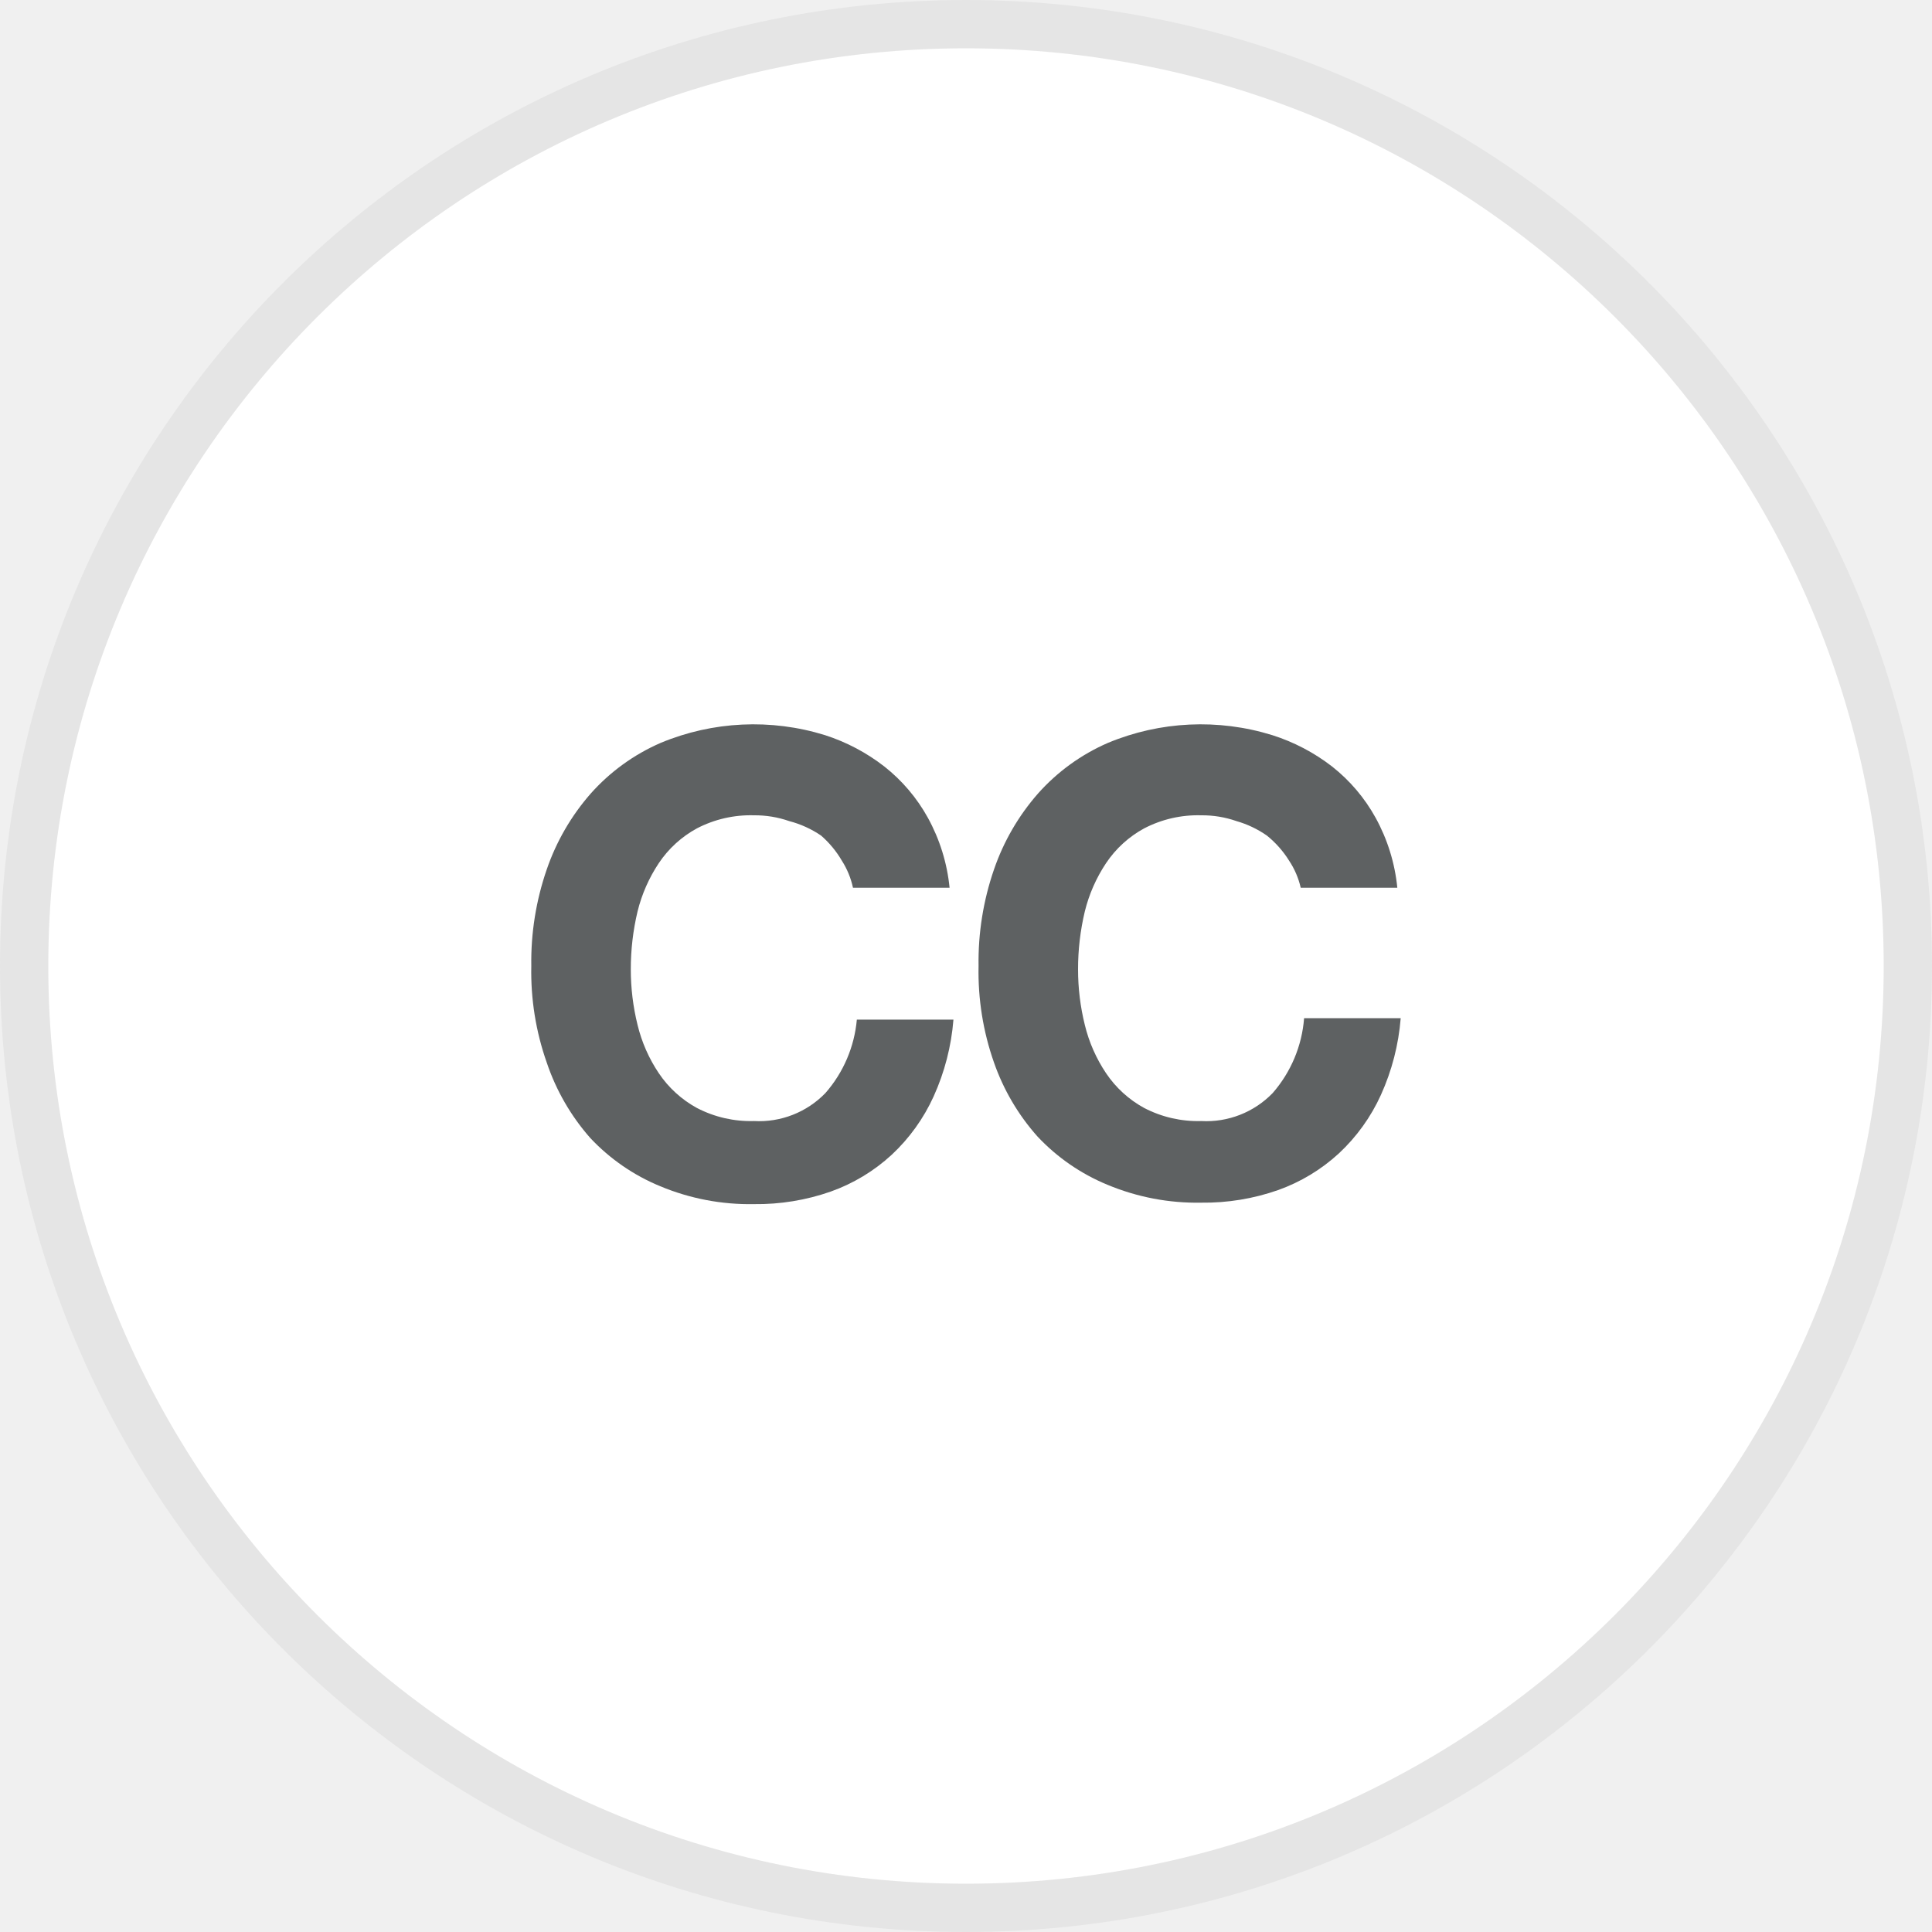
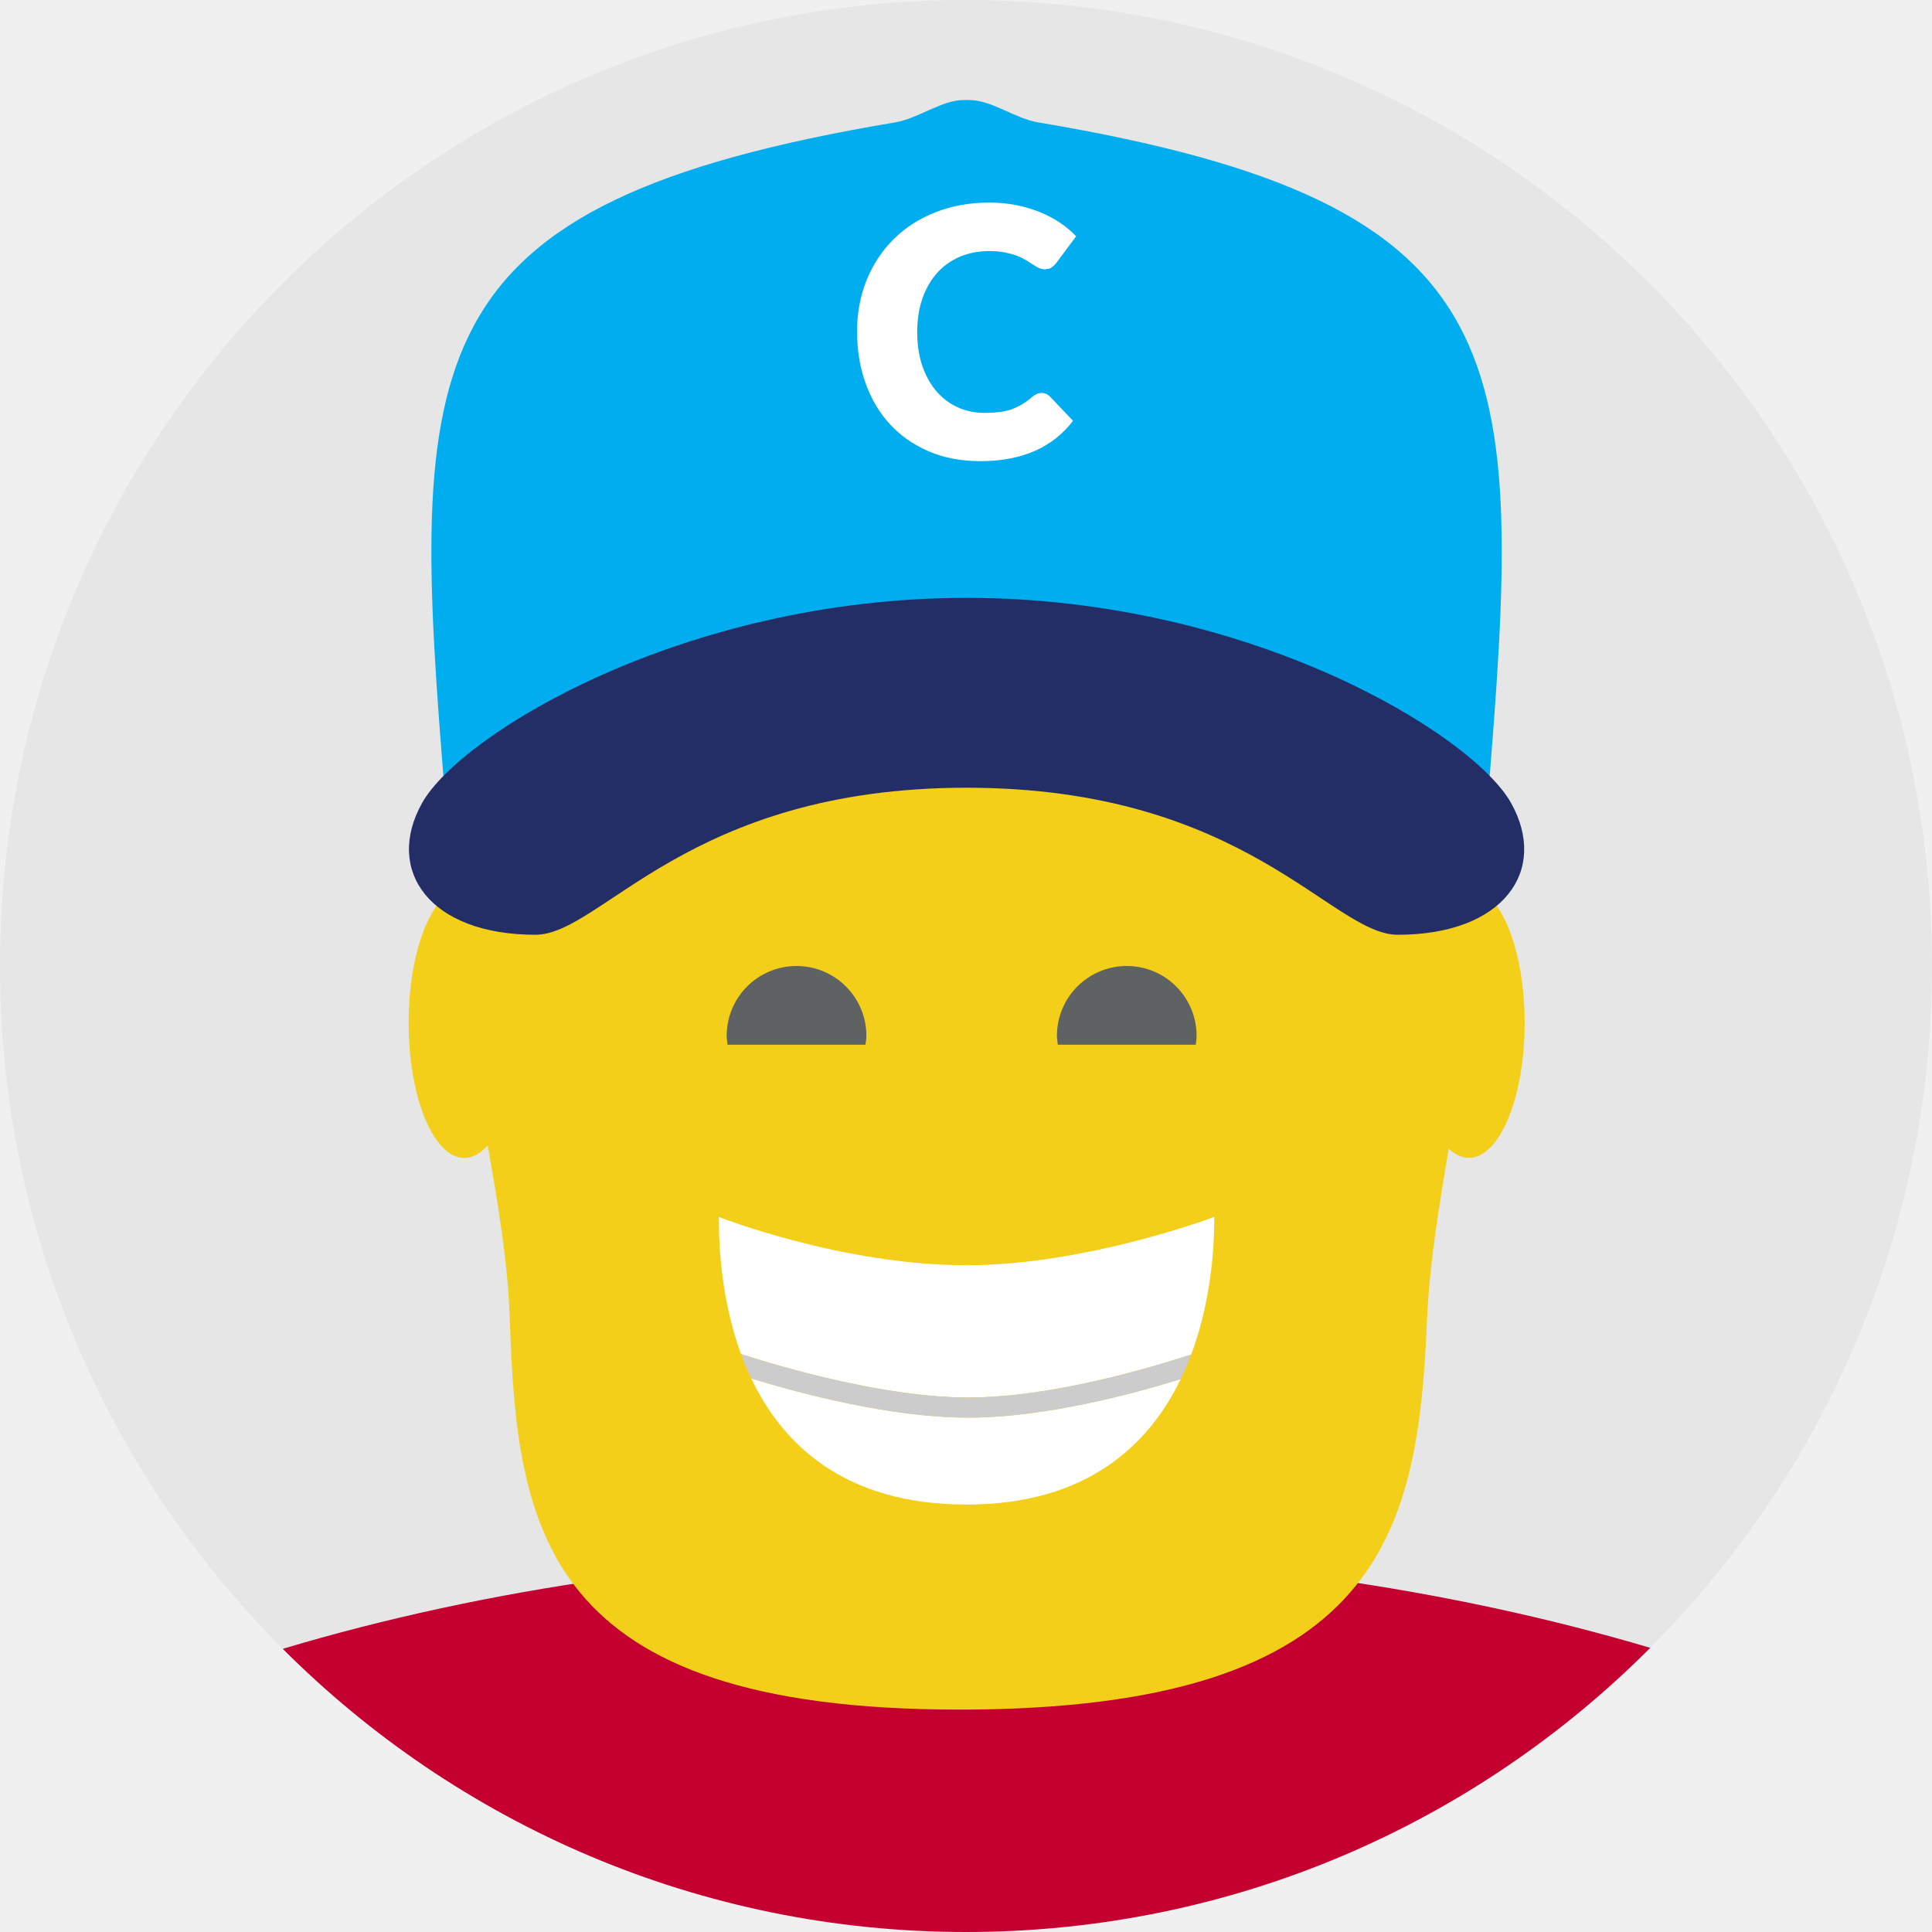
- <svg xmlns="http://www.w3.org/2000/svg" id="Layer_1" data-name="Layer 1" viewBox="0 0 40 40">
-   <defs>
-     <style>.cls-1{fill:#fff;}.cls-2{fill:#e5e5e5;}.cls-3{fill:#5e6162;}</style>
-   </defs>
-   <path class="cls-1" d="M20,39.5A19.5,19.5,0,1,1,39.5,20,19.52,19.52,0,0,1,20,39.5Z" />
-   <path class="cls-2" d="M20,1A19,19,0,1,1,1,20,19,19,0,0,1,20,1m0-1A20,20,0,1,0,40,20,20,20,0,0,0,20,0h0Z" />
-   <path class="cls-3" d="M17.43,17.82A2.08,2.08,0,0,0,17,17.3,2.12,2.12,0,0,0,16.34,17a2.15,2.15,0,0,0-.73-0.12,2.41,2.41,0,0,0-1.18.27,2.23,2.23,0,0,0-.79.72,3.17,3.17,0,0,0-.44,1,5.14,5.14,0,0,0-.14,1.2,4.78,4.78,0,0,0,.14,1.15,3.1,3.1,0,0,0,.44,1,2.25,2.25,0,0,0,.79.72,2.41,2.41,0,0,0,1.18.27,1.91,1.91,0,0,0,1.48-.58,2.67,2.67,0,0,0,.65-1.52h2a4.77,4.77,0,0,1-.41,1.59,3.8,3.8,0,0,1-.87,1.21,3.69,3.69,0,0,1-1.26.76,4.63,4.63,0,0,1-1.59.26,4.81,4.81,0,0,1-1.94-.37,4.16,4.16,0,0,1-1.45-1A4.56,4.56,0,0,1,11.32,22,5.66,5.66,0,0,1,11,20a5.85,5.85,0,0,1,.32-2,4.69,4.69,0,0,1,.91-1.57,4.15,4.15,0,0,1,1.45-1.05,5,5,0,0,1,3.4-.16,4,4,0,0,1,1.23.65,3.51,3.51,0,0,1,.9,1.06,3.77,3.77,0,0,1,.45,1.45h-2A1.7,1.7,0,0,0,17.43,17.82Z" />
-   <path class="cls-3" d="M26.69,17.82a2.08,2.08,0,0,0-.46-0.52A2.12,2.12,0,0,0,25.6,17a2.15,2.15,0,0,0-.73-0.12,2.41,2.41,0,0,0-1.18.27,2.23,2.23,0,0,0-.79.72,3.17,3.17,0,0,0-.44,1,5.13,5.13,0,0,0-.14,1.2,4.77,4.77,0,0,0,.14,1.15,3.11,3.11,0,0,0,.44,1,2.25,2.25,0,0,0,.79.72,2.41,2.41,0,0,0,1.18.27,1.91,1.91,0,0,0,1.48-.58A2.67,2.67,0,0,0,27,21.08h2a4.77,4.77,0,0,1-.41,1.59,3.8,3.8,0,0,1-.87,1.21,3.69,3.69,0,0,1-1.26.76,4.63,4.63,0,0,1-1.59.26,4.81,4.81,0,0,1-1.94-.37,4.16,4.16,0,0,1-1.45-1A4.56,4.56,0,0,1,20.58,22,5.66,5.66,0,0,1,20.26,20a5.85,5.85,0,0,1,.32-2,4.69,4.69,0,0,1,.91-1.57,4.15,4.15,0,0,1,1.45-1.05,5,5,0,0,1,3.4-.16,4,4,0,0,1,1.24.65,3.51,3.51,0,0,1,.9,1.06,3.77,3.77,0,0,1,.45,1.45h-2A1.69,1.69,0,0,0,26.69,17.82Z" />
+ <svg xmlns="http://www.w3.org/2000/svg" version="1.1" baseProfile="tiny" id="Layer_1" x="0px" y="0px" width="48px" height="48px" viewBox="0 0 48 48" xml:space="preserve">
+   <g>
+     <path fill="#E6E6E6" d="M41,40.94C45.324,36.6,48,30.612,48,24C48,10.745,37.254,0,24,0C10.745,0,0,10.745,0,24   c0,6.625,2.685,12.623,7.025,16.966c5.004-1.498,10.819-2.359,17.03-2.359C30.23,38.606,36.014,39.459,41,40.94z" />
+     <path fill="#C3002F" d="M24,48c6.643,0,12.654-2.699,17-7.06c-4.986-1.481-10.77-2.334-16.945-2.334   c-6.211,0-12.026,0.861-17.03,2.359C11.368,45.312,17.37,48,24,48z" />
+   </g>
+   <path fill="#F4CF1A" d="M36.492,22.058c-0.008,0-0.016,0.003-0.023,0.003c-0.654-6.24-5.35-9.199-12.255-9.247  c-0.001,0-0.001,0-0.002,0c-0.001,0-0.002,0-0.004,0c-0.062,0.001-0.123,0.004-0.184,0.005c-0.062-0.001-0.123-0.004-0.184-0.005  c-0.001,0-0.003,0-0.004,0c0,0-0.002,0-0.003,0c-6.903,0.048-11.794,3.019-12.32,9.247c-0.754,0.031-1.361,1.52-1.361,3.353  c0,1.854,0.621,3.355,1.385,3.355c0.207,0,0.402-0.113,0.579-0.311c0.256,1.438,0.501,2.898,0.549,4.306  c0.177,5.217,0.776,9.709,11.168,9.711c10.602,0,11.398-4.496,11.623-9.716c0.061-1.379,0.299-2.809,0.537-4.22  c0.154,0.146,0.324,0.229,0.5,0.229c0.764,0,1.387-1.502,1.387-3.355C37.879,23.561,37.256,22.058,36.492,22.058z" />
+   <path fill="#00AEEF" d="M25.795,3.041c-0.594-0.1-1.17-0.565-1.724-0.555V2.485c-0.001,0-0.002-0.001-0.003-0.001  c-0.008-0.001-0.017,0.001-0.025,0.001c-0.007,0-0.017-0.002-0.025-0.001c-0.001,0-0.002,0.001-0.002,0.001  c-0.002,0-0.003-0.001-0.004-0.001c-0.007-0.001-0.017,0.001-0.025,0.001c-0.007,0-0.017-0.002-0.025-0.001  c0,0-0.002,0.001-0.003,0.001v0.001c-0.552-0.011-1.13,0.455-1.723,0.555C10.16,5.068,10.16,8.823,11.064,19.869l13.047-2.42  l12.852,2.42C37.869,8.823,37.869,5.068,25.795,3.041z" />
+   <path fill="#232E66" d="M37.541,19.948c-0.957-1.704-6.484-5.094-13.526-5.094c-7.042,0-12.571,3.39-13.527,5.094  c-0.938,1.674,0.18,3.276,2.814,3.276c1.649,0,3.77-3.653,10.713-3.653c6.942,0,9.063,3.653,10.712,3.653  C37.359,23.225,38.479,21.622,37.541,19.948z" />
+   <path fill="#FFFFFF" d="M25.879,9.763c0.033,0,0.068,0.005,0.104,0.02c0.033,0.012,0.064,0.034,0.098,0.064l0.578,0.608  c-0.254,0.332-0.57,0.581-0.951,0.749c-0.381,0.167-0.832,0.253-1.352,0.253c-0.479,0-0.905-0.082-1.282-0.244  c-0.378-0.162-0.699-0.387-0.964-0.673c-0.263-0.287-0.464-0.625-0.604-1.018c-0.142-0.394-0.212-0.819-0.212-1.279  c0-0.468,0.08-0.9,0.241-1.292c0.16-0.393,0.386-0.73,0.676-1.017c0.287-0.284,0.634-0.506,1.038-0.663  c0.401-0.158,0.845-0.238,1.331-0.238c0.235,0,0.458,0.021,0.666,0.063c0.209,0.042,0.404,0.099,0.586,0.173  c0.182,0.073,0.348,0.16,0.502,0.263c0.15,0.101,0.285,0.214,0.402,0.339l-0.49,0.659c-0.031,0.042-0.07,0.077-0.111,0.11  c-0.043,0.033-0.104,0.049-0.184,0.049c-0.049,0-0.1-0.011-0.145-0.033c-0.047-0.023-0.096-0.053-0.146-0.084  c-0.051-0.034-0.109-0.068-0.17-0.109c-0.064-0.037-0.135-0.074-0.221-0.107c-0.084-0.032-0.186-0.06-0.3-0.084  c-0.11-0.023-0.244-0.034-0.396-0.034c-0.265,0-0.507,0.047-0.725,0.141c-0.219,0.093-0.407,0.226-0.564,0.4  c-0.155,0.173-0.278,0.386-0.365,0.632c-0.087,0.248-0.131,0.525-0.131,0.833c0,0.322,0.043,0.608,0.131,0.858  c0.087,0.25,0.208,0.462,0.358,0.632c0.152,0.171,0.327,0.301,0.528,0.39c0.202,0.091,0.417,0.134,0.647,0.134  c0.133,0,0.253-0.006,0.361-0.02c0.111-0.012,0.212-0.034,0.306-0.065c0.094-0.033,0.18-0.073,0.268-0.124  c0.084-0.05,0.17-0.112,0.256-0.188c0.035-0.028,0.072-0.051,0.111-0.071C25.795,9.771,25.834,9.763,25.879,9.763z" />
+   <g>
+     <path fill="#FFFFFF" d="M29.596,33.651c0.572-1.533,0.572-3.04,0.572-3.416c0,0-3.182,1.2-6.154,1.2c-3.105,0-6.154-1.2-6.154-1.2   c0,0.42-0.001,1.9,0.55,3.405c1.027,0.332,3.578,1.08,5.645,1.08C26.102,34.721,28.572,33.987,29.596,33.651z" />
+     <path fill="#FFFFFF" d="M24.055,35.221c-1.918,0-4.172-0.6-5.391-0.974c0.779,1.635,2.313,3.133,5.35,3.133   c3.003,0,4.535-1.491,5.322-3.118C28.129,34.637,25.947,35.221,24.055,35.221z" />
+     <path fill="#CCCCCC" d="M29.336,34.262c0.098-0.203,0.184-0.406,0.26-0.61c-1.023,0.336-3.494,1.069-5.541,1.069   c-2.066,0-4.617-0.748-5.645-1.08c0.074,0.203,0.158,0.405,0.254,0.606c1.219,0.374,3.472,0.974,5.391,0.974   C25.947,35.221,28.129,34.637,29.336,34.262z" />
+   </g>
+   <g>
+     <path fill="#5F6263" d="M21.525,25.735c0-0.958-0.777-1.735-1.736-1.735c-0.958,0-1.735,0.777-1.735,1.735   c0,0.075,0.013,0.147,0.022,0.221h3.426C21.512,25.883,21.525,25.811,21.525,25.735z" />
+     <path fill="#5F6263" d="M29.729,25.735c0-0.958-0.775-1.735-1.734-1.735s-1.736,0.777-1.736,1.735c0,0.075,0.014,0.147,0.023,0.221   h3.426C29.717,25.883,29.729,25.811,29.729,25.735z" />
+   </g>
</svg>
